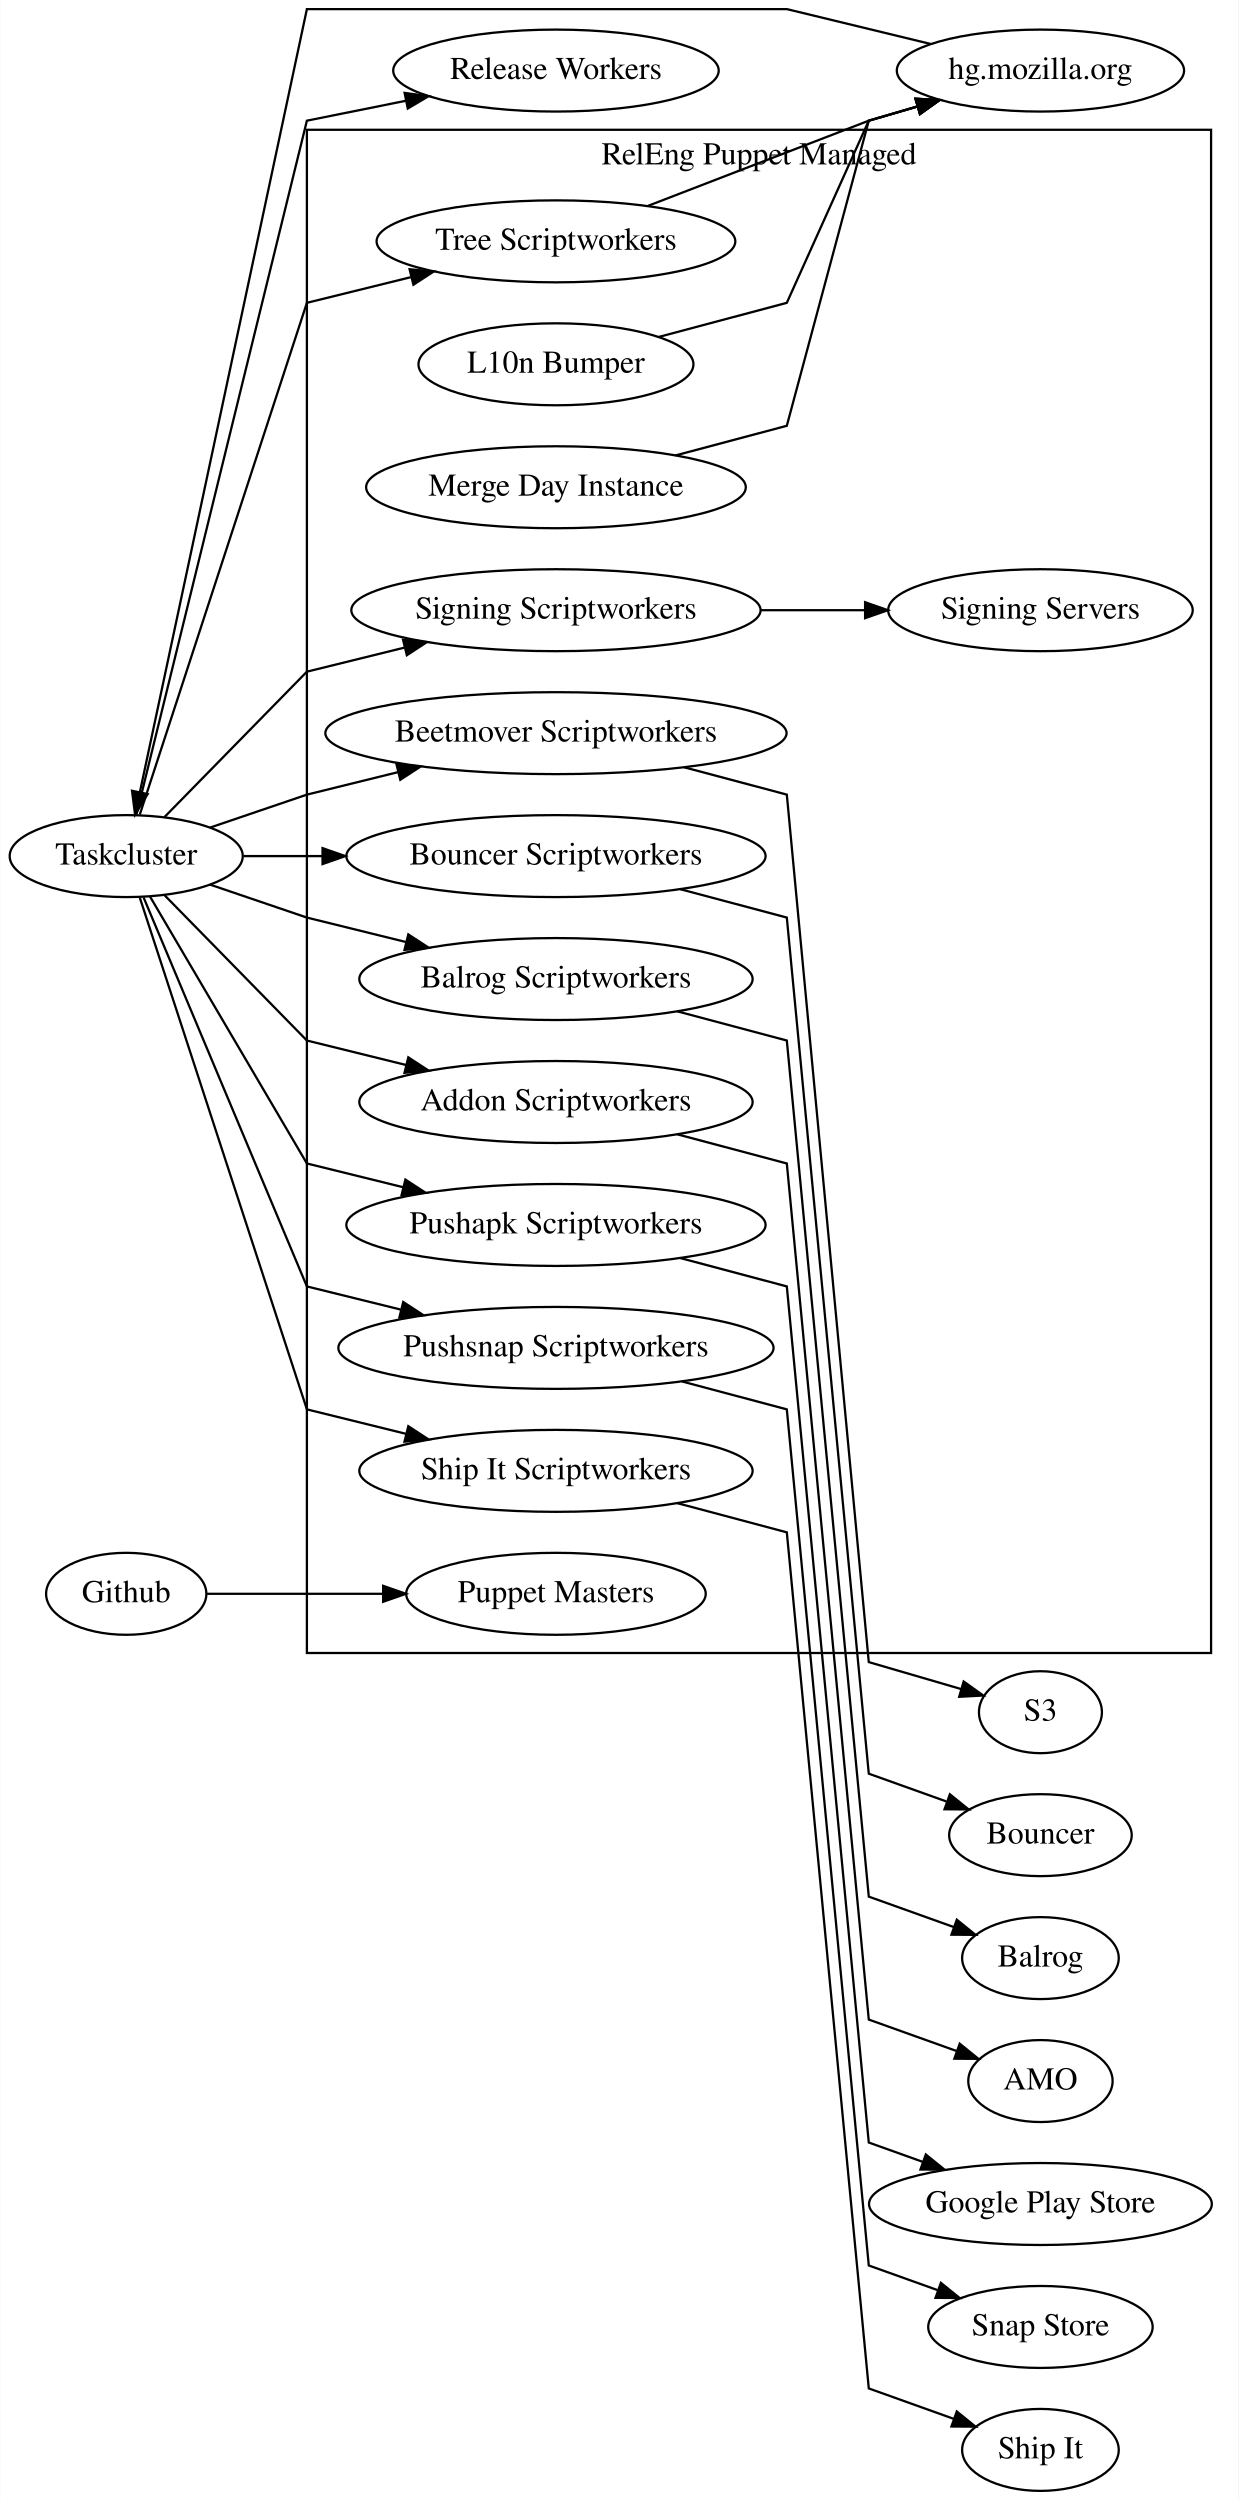
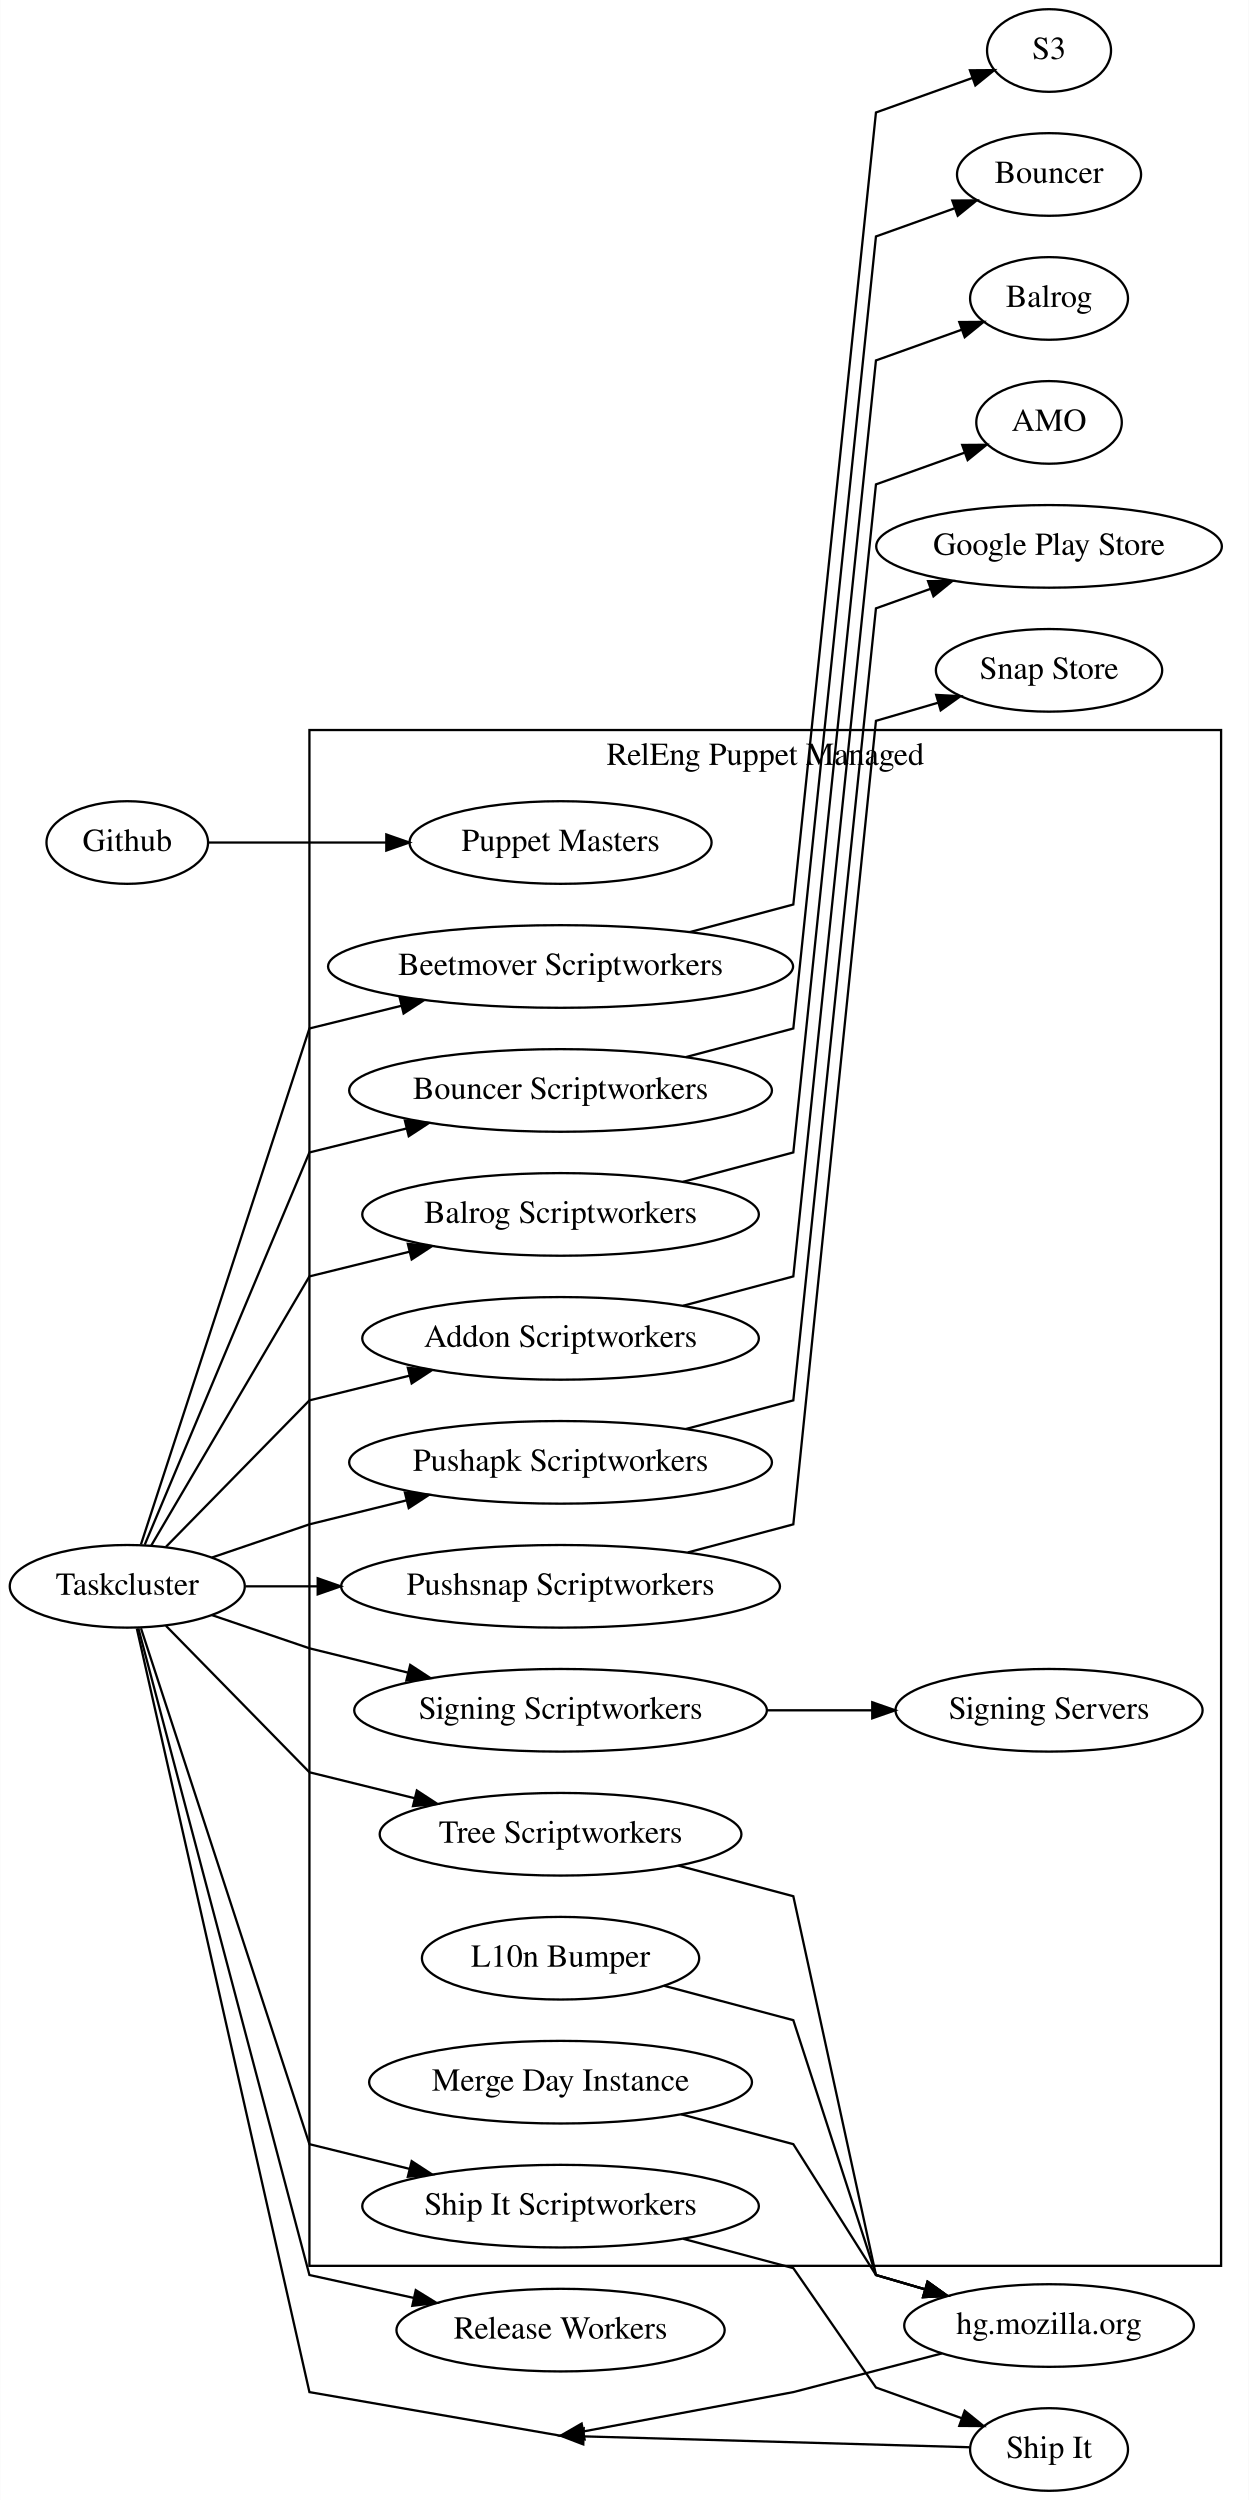
- <svg xmlns="http://www.w3.org/2000/svg" width="544pt" height="1098pt" viewBox="0.00 0.00 543.81 1098.00">
-   <g id="graph0" class="graph" transform="scale(1 1) rotate(0) translate(4 1094)">
-     <polygon fill="#ffffff" stroke="transparent" points="-4,4 -4,-1094 539.81,-1094 539.81,4 -4,4" />
+ <svg xmlns="http://www.w3.org/2000/svg" width="544pt" height="1089pt" viewBox="0.00 0.00 543.81 1089.00">
+   <g id="graph0" class="graph" transform="scale(1 1) rotate(0) translate(4 1085)">
+     <polygon fill="#ffffff" stroke="transparent" points="-4,4 -4,-1085 539.81,-1085 539.81,4 -4,4" />
    <g id="clust1" class="cluster">
-       <polygon fill="none" stroke="#000000" points="130.691,-368 130.691,-1037 527.81,-1037 527.81,-368 130.691,-368" />
-       <text text-anchor="middle" x="329.251" y="-1021.8" font-family="Times,serif" font-size="14.00" fill="#000000">RelEng Puppet Managed</text>
+       <polygon fill="none" stroke="#000000" points="130.691,-98 130.691,-767 527.81,-767 527.81,-98 130.691,-98" />
+       <text text-anchor="middle" x="329.251" y="-751.8" font-family="Times,serif" font-size="14.00" fill="#000000">RelEng Puppet Managed</text>
    </g>
    <g id="node1" class="node">
-       <ellipse fill="none" stroke="#000000" cx="51.345" cy="-718" rx="51.191" ry="18" />
-       <text text-anchor="middle" x="51.345" y="-714.3" font-family="Times,serif" font-size="14.00" fill="#000000">Taskcluster</text>
+       <ellipse fill="none" stroke="#000000" cx="51.345" cy="-394" rx="51.191" ry="18" />
+       <text text-anchor="middle" x="51.345" y="-390.3" font-family="Times,serif" font-size="14.00" fill="#000000">Taskcluster</text>
    </g>
    <g id="node5" class="node">
-       <ellipse fill="none" stroke="#000000" cx="240.082" cy="-1063" rx="71.487" ry="18" />
-       <text text-anchor="middle" x="240.082" y="-1059.3" font-family="Times,serif" font-size="14.00" fill="#000000">Release Workers</text>
+       <ellipse fill="none" stroke="#000000" cx="240.082" cy="-70" rx="71.487" ry="18" />
+       <text text-anchor="middle" x="240.082" y="-66.3" font-family="Times,serif" font-size="14.00" fill="#000000">Release Workers</text>
    </g>
    <g id="edge3" class="edge">
-       <path fill="none" stroke="#000000" d="M55.839,-736.291C72.624,-804.62 130.691,-1041 130.691,-1041 130.691,-1041 150.98,-1045.08 174.082,-1049.727" />
-       <polygon fill="#000000" stroke="#000000" points="173.611,-1053.202 184.105,-1051.742 174.991,-1046.339 173.611,-1053.202" />
+       <path fill="none" stroke="#000000" d="M56.189,-375.685C73.416,-310.551 130.691,-94 130.691,-94 130.691,-94 152.148,-89.292 176.056,-84.047" />
+       <polygon fill="#000000" stroke="#000000" points="177.01,-87.421 186.027,-81.859 175.51,-80.584 177.01,-87.421" />
    </g>
    <g id="node6" class="node">
-       <ellipse fill="none" stroke="#000000" cx="240.082" cy="-772" rx="101.282" ry="18" />
-       <text text-anchor="middle" x="240.082" y="-768.3" font-family="Times,serif" font-size="14.00" fill="#000000">Beetmover Scriptworkers</text>
+       <ellipse fill="none" stroke="#000000" cx="240.082" cy="-664" rx="101.282" ry="18" />
+       <text text-anchor="middle" x="240.082" y="-660.3" font-family="Times,serif" font-size="14.00" fill="#000000">Beetmover Scriptworkers</text>
    </g>
    <g id="edge7" class="edge">
-       <path fill="none" stroke="#000000" d="M88.231,-730.552C108.951,-737.602 130.691,-745 130.691,-745 130.691,-745 149.082,-749.539 170.782,-754.895" />
-       <polygon fill="#000000" stroke="#000000" points="170.037,-758.317 180.585,-757.315 171.715,-751.52 170.037,-758.317" />
+       <path fill="none" stroke="#000000" d="M57.309,-412.264C75.762,-468.777 130.691,-637 130.691,-637 130.691,-637 149.082,-641.539 170.782,-646.895" />
+       <polygon fill="#000000" stroke="#000000" points="170.037,-650.317 180.585,-649.315 171.715,-643.52 170.037,-650.317" />
    </g>
    <g id="node7" class="node">
-       <ellipse fill="none" stroke="#000000" cx="240.082" cy="-718" rx="92.084" ry="18" />
-       <text text-anchor="middle" x="240.082" y="-714.3" font-family="Times,serif" font-size="14.00" fill="#000000">Bouncer Scriptworkers</text>
+       <ellipse fill="none" stroke="#000000" cx="240.082" cy="-610" rx="92.084" ry="18" />
+       <text text-anchor="middle" x="240.082" y="-606.3" font-family="Times,serif" font-size="14.00" fill="#000000">Bouncer Scriptworkers</text>
    </g>
    <g id="edge8" class="edge">
-       <path fill="none" stroke="#000000" d="M102.918,-718C113.748,-718 125.531,-718 137.491,-718" />
-       <polygon fill="#000000" stroke="#000000" points="137.562,-721.5 147.562,-718 137.562,-714.5 137.562,-721.5" />
+       <path fill="none" stroke="#000000" d="M58.953,-412.122C78.813,-459.427 130.691,-583 130.691,-583 130.691,-583 150.341,-587.85 172.984,-593.439" />
+       <polygon fill="#000000" stroke="#000000" points="172.276,-596.869 182.823,-595.867 173.953,-590.073 172.276,-596.869" />
    </g>
    <g id="node8" class="node">
-       <ellipse fill="none" stroke="#000000" cx="240.082" cy="-664" rx="86.385" ry="18" />
-       <text text-anchor="middle" x="240.082" y="-660.3" font-family="Times,serif" font-size="14.00" fill="#000000">Balrog Scriptworkers</text>
+       <ellipse fill="none" stroke="#000000" cx="240.082" cy="-556" rx="86.385" ry="18" />
+       <text text-anchor="middle" x="240.082" y="-552.3" font-family="Times,serif" font-size="14.00" fill="#000000">Balrog Scriptworkers</text>
    </g>
    <g id="edge6" class="edge">
-       <path fill="none" stroke="#000000" d="M88.231,-705.448C108.951,-698.398 130.691,-691 130.691,-691 130.691,-691 151.161,-685.947 174.392,-680.214" />
-       <polygon fill="#000000" stroke="#000000" points="175.235,-683.611 184.105,-677.816 173.557,-676.815 175.235,-683.611" />
+       <path fill="none" stroke="#000000" d="M61.718,-411.649C83.226,-448.242 130.691,-529 130.691,-529 130.691,-529 151.161,-534.053 174.392,-539.786" />
+       <polygon fill="#000000" stroke="#000000" points="173.557,-543.185 184.105,-542.184 175.235,-536.389 173.557,-543.185" />
    </g>
    <g id="node9" class="node">
-       <ellipse fill="none" stroke="#000000" cx="240.082" cy="-826" rx="89.885" ry="18" />
-       <text text-anchor="middle" x="240.082" y="-822.3" font-family="Times,serif" font-size="14.00" fill="#000000">Signing Scriptworkers</text>
+       <ellipse fill="none" stroke="#000000" cx="240.082" cy="-340" rx="89.885" ry="18" />
+       <text text-anchor="middle" x="240.082" y="-336.3" font-family="Times,serif" font-size="14.00" fill="#000000">Signing Scriptworkers</text>
    </g>
    <g id="edge4" class="edge">
-       <path fill="none" stroke="#000000" d="M68.173,-735.178C91.464,-758.955 130.691,-799 130.691,-799 130.691,-799 150.659,-803.929 173.533,-809.574" />
-       <polygon fill="#000000" stroke="#000000" points="172.917,-813.027 183.464,-812.025 174.594,-806.231 172.917,-813.027" />
+       <path fill="none" stroke="#000000" d="M88.231,-381.449C108.951,-374.398 130.691,-367 130.691,-367 130.691,-367 150.659,-362.071 173.533,-356.426" />
+       <polygon fill="#000000" stroke="#000000" points="174.594,-359.769 183.464,-353.974 172.917,-352.973 174.594,-359.769" />
    </g>
    <g id="node11" class="node">
-       <ellipse fill="none" stroke="#000000" cx="240.082" cy="-610" rx="86.385" ry="18" />
-       <text text-anchor="middle" x="240.082" y="-606.3" font-family="Times,serif" font-size="14.00" fill="#000000">Addon Scriptworkers</text>
+       <ellipse fill="none" stroke="#000000" cx="240.082" cy="-502" rx="86.385" ry="18" />
+       <text text-anchor="middle" x="240.082" y="-498.3" font-family="Times,serif" font-size="14.00" fill="#000000">Addon Scriptworkers</text>
    </g>
    <g id="edge5" class="edge">
-       <path fill="none" stroke="#000000" d="M68.173,-700.822C91.464,-677.045 130.691,-637 130.691,-637 130.691,-637 151.161,-631.947 174.392,-626.214" />
-       <polygon fill="#000000" stroke="#000000" points="175.235,-629.611 184.105,-623.816 173.557,-622.815 175.235,-629.611" />
+       <path fill="none" stroke="#000000" d="M68.173,-411.178C91.464,-434.955 130.691,-475 130.691,-475 130.691,-475 151.161,-480.053 174.392,-485.786" />
+       <polygon fill="#000000" stroke="#000000" points="173.557,-489.185 184.105,-488.184 175.235,-482.389 173.557,-489.185" />
    </g>
    <g id="node13" class="node">
-       <ellipse fill="none" stroke="#000000" cx="240.082" cy="-556" rx="92.084" ry="18" />
-       <text text-anchor="middle" x="240.082" y="-552.3" font-family="Times,serif" font-size="14.00" fill="#000000">Pushapk Scriptworkers</text>
+       <ellipse fill="none" stroke="#000000" cx="240.082" cy="-448" rx="92.084" ry="18" />
+       <text text-anchor="middle" x="240.082" y="-444.3" font-family="Times,serif" font-size="14.00" fill="#000000">Pushapk Scriptworkers</text>
    </g>
    <g id="edge9" class="edge">
-       <path fill="none" stroke="#000000" d="M61.718,-700.351C83.226,-663.758 130.691,-583 130.691,-583 130.691,-583 150.341,-578.15 172.984,-572.561" />
-       <polygon fill="#000000" stroke="#000000" points="173.953,-575.927 182.823,-570.133 172.276,-569.131 173.953,-575.927" />
+       <path fill="none" stroke="#000000" d="M88.231,-406.551C108.951,-413.602 130.691,-421 130.691,-421 130.691,-421 150.341,-425.85 172.984,-431.439" />
+       <polygon fill="#000000" stroke="#000000" points="172.276,-434.869 182.823,-433.867 173.953,-428.073 172.276,-434.869" />
    </g>
    <g id="node14" class="node">
-       <ellipse fill="none" stroke="#000000" cx="240.082" cy="-502" rx="95.583" ry="18" />
-       <text text-anchor="middle" x="240.082" y="-498.3" font-family="Times,serif" font-size="14.00" fill="#000000">Pushsnap Scriptworkers</text>
+       <ellipse fill="none" stroke="#000000" cx="240.082" cy="-394" rx="95.583" ry="18" />
+       <text text-anchor="middle" x="240.082" y="-390.3" font-family="Times,serif" font-size="14.00" fill="#000000">Pushsnap Scriptworkers</text>
    </g>
    <g id="edge10" class="edge">
-       <path fill="none" stroke="#000000" d="M58.953,-699.878C78.813,-652.573 130.691,-529 130.691,-529 130.691,-529 149.697,-524.309 171.865,-518.837" />
-       <polygon fill="#000000" stroke="#000000" points="172.993,-522.164 181.863,-516.37 171.316,-515.368 172.993,-522.164" />
+       <path fill="none" stroke="#000000" d="M102.918,-394C112.779,-394 123.43,-394 134.286,-394" />
+       <polygon fill="#000000" stroke="#000000" points="134.297,-397.5 144.297,-394 134.297,-390.5 134.297,-397.5" />
    </g>
    <g id="node15" class="node">
-       <ellipse fill="none" stroke="#000000" cx="240.082" cy="-448" rx="86.385" ry="18" />
-       <text text-anchor="middle" x="240.082" y="-444.3" font-family="Times,serif" font-size="14.00" fill="#000000">Ship It Scriptworkers</text>
+       <ellipse fill="none" stroke="#000000" cx="240.082" cy="-124" rx="86.385" ry="18" />
+       <text text-anchor="middle" x="240.082" y="-120.3" font-family="Times,serif" font-size="14.00" fill="#000000">Ship It Scriptworkers</text>
    </g>
    <g id="edge11" class="edge">
-       <path fill="none" stroke="#000000" d="M57.309,-699.736C75.762,-643.223 130.691,-475 130.691,-475 130.691,-475 151.161,-469.947 174.392,-464.214" />
-       <polygon fill="#000000" stroke="#000000" points="175.235,-467.611 184.105,-461.816 173.557,-460.815 175.235,-467.611" />
+       <path fill="none" stroke="#000000" d="M57.309,-375.736C75.762,-319.223 130.691,-151 130.691,-151 130.691,-151 151.161,-145.947 174.392,-140.214" />
+       <polygon fill="#000000" stroke="#000000" points="175.235,-143.611 184.105,-137.816 173.557,-136.815 175.235,-143.611" />
    </g>
    <g id="node16" class="node">
-       <ellipse fill="none" stroke="#000000" cx="240.082" cy="-988" rx="78.786" ry="18" />
-       <text text-anchor="middle" x="240.082" y="-984.3" font-family="Times,serif" font-size="14.00" fill="#000000">Tree Scriptworkers</text>
+       <ellipse fill="none" stroke="#000000" cx="240.082" cy="-286" rx="78.786" ry="18" />
+       <text text-anchor="middle" x="240.082" y="-282.3" font-family="Times,serif" font-size="14.00" fill="#000000">Tree Scriptworkers</text>
    </g>
    <g id="edge12" class="edge">
-       <path fill="none" stroke="#000000" d="M57.309,-736.264C75.762,-792.777 130.691,-961 130.691,-961 130.691,-961 152.314,-966.337 176.334,-972.266" />
-       <polygon fill="#000000" stroke="#000000" points="175.8,-975.739 186.348,-974.737 177.478,-968.943 175.8,-975.739" />
+       <path fill="none" stroke="#000000" d="M68.173,-376.822C91.464,-353.045 130.691,-313 130.691,-313 130.691,-313 152.314,-307.663 176.334,-301.734" />
+       <polygon fill="#000000" stroke="#000000" points="177.478,-305.057 186.348,-299.263 175.8,-298.261 177.478,-305.057" />
    </g>
    <g id="node2" class="node">
-       <ellipse fill="none" stroke="#000000" cx="452.866" cy="-1063" rx="63.089" ry="18" />
-       <text text-anchor="middle" x="452.866" y="-1059.3" font-family="Times,serif" font-size="14.00" fill="#000000">hg.mozilla.org</text>
+       <ellipse fill="none" stroke="#000000" cx="452.866" cy="-72" rx="63.089" ry="18" />
+       <text text-anchor="middle" x="452.866" y="-68.3" font-family="Times,serif" font-size="14.00" fill="#000000">hg.mozilla.org</text>
    </g>
    <g id="edge2" class="edge">
-       <path fill="none" stroke="#000000" d="M404.655,-1074.686C374.55,-1081.983 341.473,-1090 341.473,-1090 341.473,-1090 130.691,-1090 130.691,-1090 130.691,-1090 75.828,-832.784 57.343,-746.117" />
-       <polygon fill="#000000" stroke="#000000" points="60.735,-745.244 55.226,-736.194 53.889,-746.704 60.735,-745.244" />
+       <path fill="none" stroke="#000000" d="M406.271,-59.869C375.746,-51.923 341.473,-43 341.473,-43 341.473,-43 275.82,-30.697 250.174,-25.891" />
+       <polygon fill="#000000" stroke="#000000" points="250.555,-22.402 240.082,-24 249.266,-29.282 250.555,-22.402" />
    </g>
    <g id="node3" class="node">
      <ellipse fill="none" stroke="#000000" cx="452.866" cy="-18" rx="34.394" ry="18" />
      <text text-anchor="middle" x="452.866" y="-14.3" font-family="Times,serif" font-size="14.00" fill="#000000">Ship It</text>
    </g>
+     <g id="edge24" class="edge">
+       <path fill="none" stroke="#000000" d="M418.205,-18.977C368.744,-20.372 280.569,-22.858 250.478,-23.707" />
+       <polygon fill="#000000" stroke="#000000" points="249.979,-20.219 240.082,-24 250.177,-27.217 249.979,-20.219" />
+       <path fill="none" stroke="#000000" d="M240.082,-24C240.082,-24 130.691,-43 130.691,-43 130.691,-43 71.826,-303.402 55.5,-375.623" />
+     </g>
    <g id="node4" class="node">
-       <ellipse fill="none" stroke="#000000" cx="51.345" cy="-394" rx="35.194" ry="18" />
-       <text text-anchor="middle" x="51.345" y="-390.3" font-family="Times,serif" font-size="14.00" fill="#000000">Github</text>
+       <ellipse fill="none" stroke="#000000" cx="51.345" cy="-718" rx="35.194" ry="18" />
+       <text text-anchor="middle" x="51.345" y="-714.3" font-family="Times,serif" font-size="14.00" fill="#000000">Github</text>
    </g>
    <g id="node18" class="node">
-       <ellipse fill="none" stroke="#000000" cx="240.082" cy="-394" rx="65.789" ry="18" />
-       <text text-anchor="middle" x="240.082" y="-390.3" font-family="Times,serif" font-size="14.00" fill="#000000">Puppet Masters</text>
+       <ellipse fill="none" stroke="#000000" cx="240.082" cy="-718" rx="65.789" ry="18" />
+       <text text-anchor="middle" x="240.082" y="-714.3" font-family="Times,serif" font-size="14.00" fill="#000000">Puppet Masters</text>
    </g>
    <g id="edge1" class="edge">
-       <path fill="none" stroke="#000000" d="M86.845,-394C108.623,-394 137.365,-394 164.067,-394" />
-       <polygon fill="#000000" stroke="#000000" points="164.183,-397.5 174.183,-394 164.183,-390.5 164.183,-397.5" />
+       <path fill="none" stroke="#000000" d="M86.845,-718C108.623,-718 137.365,-718 164.067,-718" />
+       <polygon fill="#000000" stroke="#000000" points="164.183,-721.5 174.183,-718 164.183,-714.5 164.183,-721.5" />
    </g>
    <g id="node22" class="node">
-       <ellipse fill="none" stroke="#000000" cx="452.866" cy="-342" rx="27" ry="18" />
-       <text text-anchor="middle" x="452.866" y="-338.3" font-family="Times,serif" font-size="14.00" fill="#000000">S3</text>
+       <ellipse fill="none" stroke="#000000" cx="452.866" cy="-1063" rx="27" ry="18" />
+       <text text-anchor="middle" x="452.866" y="-1059.3" font-family="Times,serif" font-size="14.00" fill="#000000">S3</text>
    </g>
    <g id="edge20" class="edge">
-       <path fill="none" stroke="#000000" d="M296.411,-757C319.748,-750.785 341.473,-745 341.473,-745 341.473,-745 377.473,-364 377.473,-364 377.473,-364 398.225,-357.945 417.954,-352.187" />
-       <polygon fill="#000000" stroke="#000000" points="419.142,-355.487 427.761,-349.326 417.181,-348.767 419.142,-355.487" />
+       <path fill="none" stroke="#000000" d="M296.411,-679C319.748,-685.215 341.473,-691 341.473,-691 341.473,-691 377.473,-1036 377.473,-1036 377.473,-1036 399.223,-1043.789 419.358,-1051" />
+       <polygon fill="#000000" stroke="#000000" points="418.417,-1054.38 429.011,-1054.457 420.777,-1047.79 418.417,-1054.38" />
    </g>
    <g id="node21" class="node">
-       <ellipse fill="none" stroke="#000000" cx="452.866" cy="-288" rx="40.094" ry="18" />
-       <text text-anchor="middle" x="452.866" y="-284.3" font-family="Times,serif" font-size="14.00" fill="#000000">Bouncer</text>
+       <ellipse fill="none" stroke="#000000" cx="452.866" cy="-1009" rx="40.094" ry="18" />
+       <text text-anchor="middle" x="452.866" y="-1005.3" font-family="Times,serif" font-size="14.00" fill="#000000">Bouncer</text>
    </g>
    <g id="edge13" class="edge">
-       <path fill="none" stroke="#000000" d="M294.636,-703.473C318.634,-697.082 341.473,-691 341.473,-691 341.473,-691 377.473,-315 377.473,-315 377.473,-315 393.987,-309.086 411.558,-302.793" />
-       <polygon fill="#000000" stroke="#000000" points="413.095,-305.961 421.329,-299.294 410.735,-299.37 413.095,-305.961" />
+       <path fill="none" stroke="#000000" d="M294.636,-624.527C318.634,-630.918 341.473,-637 341.473,-637 341.473,-637 377.473,-982 377.473,-982 377.473,-982 393.987,-987.914 411.558,-994.207" />
+       <polygon fill="#000000" stroke="#000000" points="410.735,-997.63 421.329,-997.706 413.095,-991.039 410.735,-997.63" />
    </g>
    <g id="node20" class="node">
-       <ellipse fill="none" stroke="#000000" cx="452.866" cy="-234" rx="34.394" ry="18" />
-       <text text-anchor="middle" x="452.866" y="-230.3" font-family="Times,serif" font-size="14.00" fill="#000000">Balrog</text>
+       <ellipse fill="none" stroke="#000000" cx="452.866" cy="-955" rx="34.394" ry="18" />
+       <text text-anchor="middle" x="452.866" y="-951.3" font-family="Times,serif" font-size="14.00" fill="#000000">Balrog</text>
    </g>
    <g id="edge14" class="edge">
-       <path fill="none" stroke="#000000" d="M293.45,-649.788C317.876,-643.284 341.473,-637 341.473,-637 341.473,-637 377.473,-261 377.473,-261 377.473,-261 396.164,-254.306 414.933,-247.585" />
-       <polygon fill="#000000" stroke="#000000" points="416.129,-250.874 424.363,-244.208 413.769,-244.284 416.129,-250.874" />
+       <path fill="none" stroke="#000000" d="M293.45,-570.212C317.876,-576.716 341.473,-583 341.473,-583 341.473,-583 377.473,-928 377.473,-928 377.473,-928 396.164,-934.694 414.933,-941.415" />
+       <polygon fill="#000000" stroke="#000000" points="413.769,-944.716 424.363,-944.793 416.129,-938.126 413.769,-944.716" />
    </g>
    <g id="node10" class="node">
-       <ellipse fill="none" stroke="#000000" cx="452.866" cy="-826" rx="66.888" ry="18" />
-       <text text-anchor="middle" x="452.866" y="-822.3" font-family="Times,serif" font-size="14.00" fill="#000000">Signing Servers</text>
+       <ellipse fill="none" stroke="#000000" cx="452.866" cy="-340" rx="66.888" ry="18" />
+       <text text-anchor="middle" x="452.866" y="-336.3" font-family="Times,serif" font-size="14.00" fill="#000000">Signing Servers</text>
    </g>
    <g id="edge19" class="edge">
-       <path fill="none" stroke="#000000" d="M330.013,-826C345.219,-826 360.885,-826 375.727,-826" />
-       <polygon fill="#000000" stroke="#000000" points="375.855,-829.5 385.855,-826 375.855,-822.5 375.855,-829.5" />
+       <path fill="none" stroke="#000000" d="M330.013,-340C345.219,-340 360.885,-340 375.727,-340" />
+       <polygon fill="#000000" stroke="#000000" points="375.855,-343.5 385.855,-340 375.855,-336.5 375.855,-343.5" />
    </g>
    <g id="node19" class="node">
-       <ellipse fill="none" stroke="#000000" cx="452.866" cy="-180" rx="31.695" ry="18" />
-       <text text-anchor="middle" x="452.866" y="-176.3" font-family="Times,serif" font-size="14.00" fill="#000000">AMO</text>
+       <ellipse fill="none" stroke="#000000" cx="452.866" cy="-901" rx="31.695" ry="18" />
+       <text text-anchor="middle" x="452.866" y="-897.3" font-family="Times,serif" font-size="14.00" fill="#000000">AMO</text>
    </g>
    <g id="edge15" class="edge">
-       <path fill="none" stroke="#000000" d="M293.45,-595.788C317.876,-589.284 341.473,-583 341.473,-583 341.473,-583 377.473,-207 377.473,-207 377.473,-207 396.924,-200.034 416.067,-193.179" />
-       <polygon fill="#000000" stroke="#000000" points="417.413,-196.414 425.647,-189.748 415.053,-189.824 417.413,-196.414" />
+       <path fill="none" stroke="#000000" d="M293.45,-516.212C317.876,-522.716 341.473,-529 341.473,-529 341.473,-529 377.473,-874 377.473,-874 377.473,-874 396.924,-880.966 416.067,-887.821" />
+       <polygon fill="#000000" stroke="#000000" points="415.053,-891.176 425.647,-891.252 417.413,-884.586 415.053,-891.176" />
    </g>
    <g id="node12" class="node">
-       <ellipse fill="none" stroke="#000000" cx="240.082" cy="-934" rx="60.389" ry="18" />
-       <text text-anchor="middle" x="240.082" y="-930.3" font-family="Times,serif" font-size="14.00" fill="#000000">L10n Bumper</text>
+       <ellipse fill="none" stroke="#000000" cx="240.082" cy="-232" rx="60.389" ry="18" />
+       <text text-anchor="middle" x="240.082" y="-228.3" font-family="Times,serif" font-size="14.00" fill="#000000">L10n Bumper</text>
    </g>
    <g id="edge18" class="edge">
-       <path fill="none" stroke="#000000" d="M285.144,-946C312.223,-953.211 341.473,-961 341.473,-961 341.473,-961 377.473,-1041 377.473,-1041 377.473,-1041 386.801,-1043.722 398.895,-1047.251" />
-       <polygon fill="#000000" stroke="#000000" points="397.993,-1050.634 408.574,-1050.075 399.954,-1043.914 397.993,-1050.634" />
+       <path fill="none" stroke="#000000" d="M285.144,-220C312.223,-212.789 341.473,-205 341.473,-205 341.473,-205 377.473,-94 377.473,-94 377.473,-94 386.801,-91.278 398.895,-87.749" />
+       <polygon fill="#000000" stroke="#000000" points="399.954,-91.086 408.574,-84.925 397.993,-84.366 399.954,-91.086" />
    </g>
    <g id="node23" class="node">
-       <ellipse fill="none" stroke="#000000" cx="452.866" cy="-126" rx="75.287" ry="18" />
-       <text text-anchor="middle" x="452.866" y="-122.3" font-family="Times,serif" font-size="14.00" fill="#000000">Google Play Store</text>
+       <ellipse fill="none" stroke="#000000" cx="452.866" cy="-847" rx="75.287" ry="18" />
+       <text text-anchor="middle" x="452.866" y="-843.3" font-family="Times,serif" font-size="14.00" fill="#000000">Google Play Store</text>
    </g>
    <g id="edge22" class="edge">
-       <path fill="none" stroke="#000000" d="M294.636,-541.473C318.634,-535.082 341.473,-529 341.473,-529 341.473,-529 377.473,-153 377.473,-153 377.473,-153 388.048,-149.213 401.276,-144.476" />
-       <polygon fill="#000000" stroke="#000000" points="402.526,-147.745 410.761,-141.079 400.166,-141.155 402.526,-147.745" />
+       <path fill="none" stroke="#000000" d="M294.636,-462.527C318.634,-468.918 341.473,-475 341.473,-475 341.473,-475 377.473,-820 377.473,-820 377.473,-820 388.048,-823.787 401.276,-828.524" />
+       <polygon fill="#000000" stroke="#000000" points="400.166,-831.845 410.761,-831.921 402.526,-825.255 400.166,-831.845" />
    </g>
    <g id="node24" class="node">
-       <ellipse fill="none" stroke="#000000" cx="452.866" cy="-72" rx="49.291" ry="18" />
-       <text text-anchor="middle" x="452.866" y="-68.3" font-family="Times,serif" font-size="14.00" fill="#000000">Snap Store</text>
+       <ellipse fill="none" stroke="#000000" cx="452.866" cy="-793" rx="49.291" ry="18" />
+       <text text-anchor="middle" x="452.866" y="-789.3" font-family="Times,serif" font-size="14.00" fill="#000000">Snap Store</text>
    </g>
    <g id="edge23" class="edge">
-       <path fill="none" stroke="#000000" d="M295.524,-487.236C319.195,-480.933 341.473,-475 341.473,-475 341.473,-475 377.473,-99 377.473,-99 377.473,-99 391.693,-93.907 407.782,-88.146" />
-       <polygon fill="#000000" stroke="#000000" points="409.143,-91.376 417.377,-84.709 406.783,-84.786 409.143,-91.376" />
+       <path fill="none" stroke="#000000" d="M295.524,-408.764C319.195,-415.067 341.473,-421 341.473,-421 341.473,-421 377.473,-771 377.473,-771 377.473,-771 389.763,-774.586 404.419,-778.863" />
+       <polygon fill="#000000" stroke="#000000" points="403.706,-782.301 414.286,-781.742 405.667,-775.581 403.706,-782.301" />
    </g>
    <g id="edge16" class="edge">
-       <path fill="none" stroke="#000000" d="M293.45,-433.788C317.876,-427.284 341.473,-421 341.473,-421 341.473,-421 377.473,-45 377.473,-45 377.473,-45 396.164,-38.306 414.933,-31.585" />
+       <path fill="none" stroke="#000000" d="M293.45,-109.788C317.876,-103.284 341.473,-97 341.473,-97 341.473,-97 377.473,-45 377.473,-45 377.473,-45 396.164,-38.306 414.933,-31.585" />
      <polygon fill="#000000" stroke="#000000" points="416.129,-34.874 424.363,-28.207 413.769,-28.284 416.129,-34.874" />
    </g>
    <g id="edge21" class="edge">
-       <path fill="none" stroke="#000000" d="M280.561,-1003.615C321.088,-1019.249 377.473,-1041 377.473,-1041 377.473,-1041 386.801,-1043.722 398.895,-1047.251" />
-       <polygon fill="#000000" stroke="#000000" points="397.993,-1050.634 408.574,-1050.075 399.954,-1043.914 397.993,-1050.634" />
+       <path fill="none" stroke="#000000" d="M291.372,-272.342C316.52,-265.645 341.473,-259 341.473,-259 341.473,-259 377.473,-94 377.473,-94 377.473,-94 386.801,-91.278 398.895,-87.749" />
+       <polygon fill="#000000" stroke="#000000" points="399.954,-91.086 408.574,-84.925 397.993,-84.366 399.954,-91.086" />
    </g>
    <g id="node17" class="node">
-       <ellipse fill="none" stroke="#000000" cx="240.082" cy="-880" rx="83.386" ry="18" />
-       <text text-anchor="middle" x="240.082" y="-876.3" font-family="Times,serif" font-size="14.00" fill="#000000">Merge Day Instance</text>
+       <ellipse fill="none" stroke="#000000" cx="240.082" cy="-178" rx="83.386" ry="18" />
+       <text text-anchor="middle" x="240.082" y="-174.3" font-family="Times,serif" font-size="14.00" fill="#000000">Merge Day Instance</text>
    </g>
    <g id="edge17" class="edge">
-       <path fill="none" stroke="#000000" d="M292.559,-893.975C317.299,-900.563 341.473,-907 341.473,-907 341.473,-907 377.473,-1041 377.473,-1041 377.473,-1041 386.801,-1043.722 398.895,-1047.251" />
-       <polygon fill="#000000" stroke="#000000" points="397.993,-1050.634 408.574,-1050.075 399.954,-1043.914 397.993,-1050.634" />
+       <path fill="none" stroke="#000000" d="M292.559,-164.025C317.299,-157.437 341.473,-151 341.473,-151 341.473,-151 377.473,-94 377.473,-94 377.473,-94 386.801,-91.278 398.895,-87.749" />
+       <polygon fill="#000000" stroke="#000000" points="399.954,-91.086 408.574,-84.925 397.993,-84.366 399.954,-91.086" />
    </g>
  </g>
</svg>
